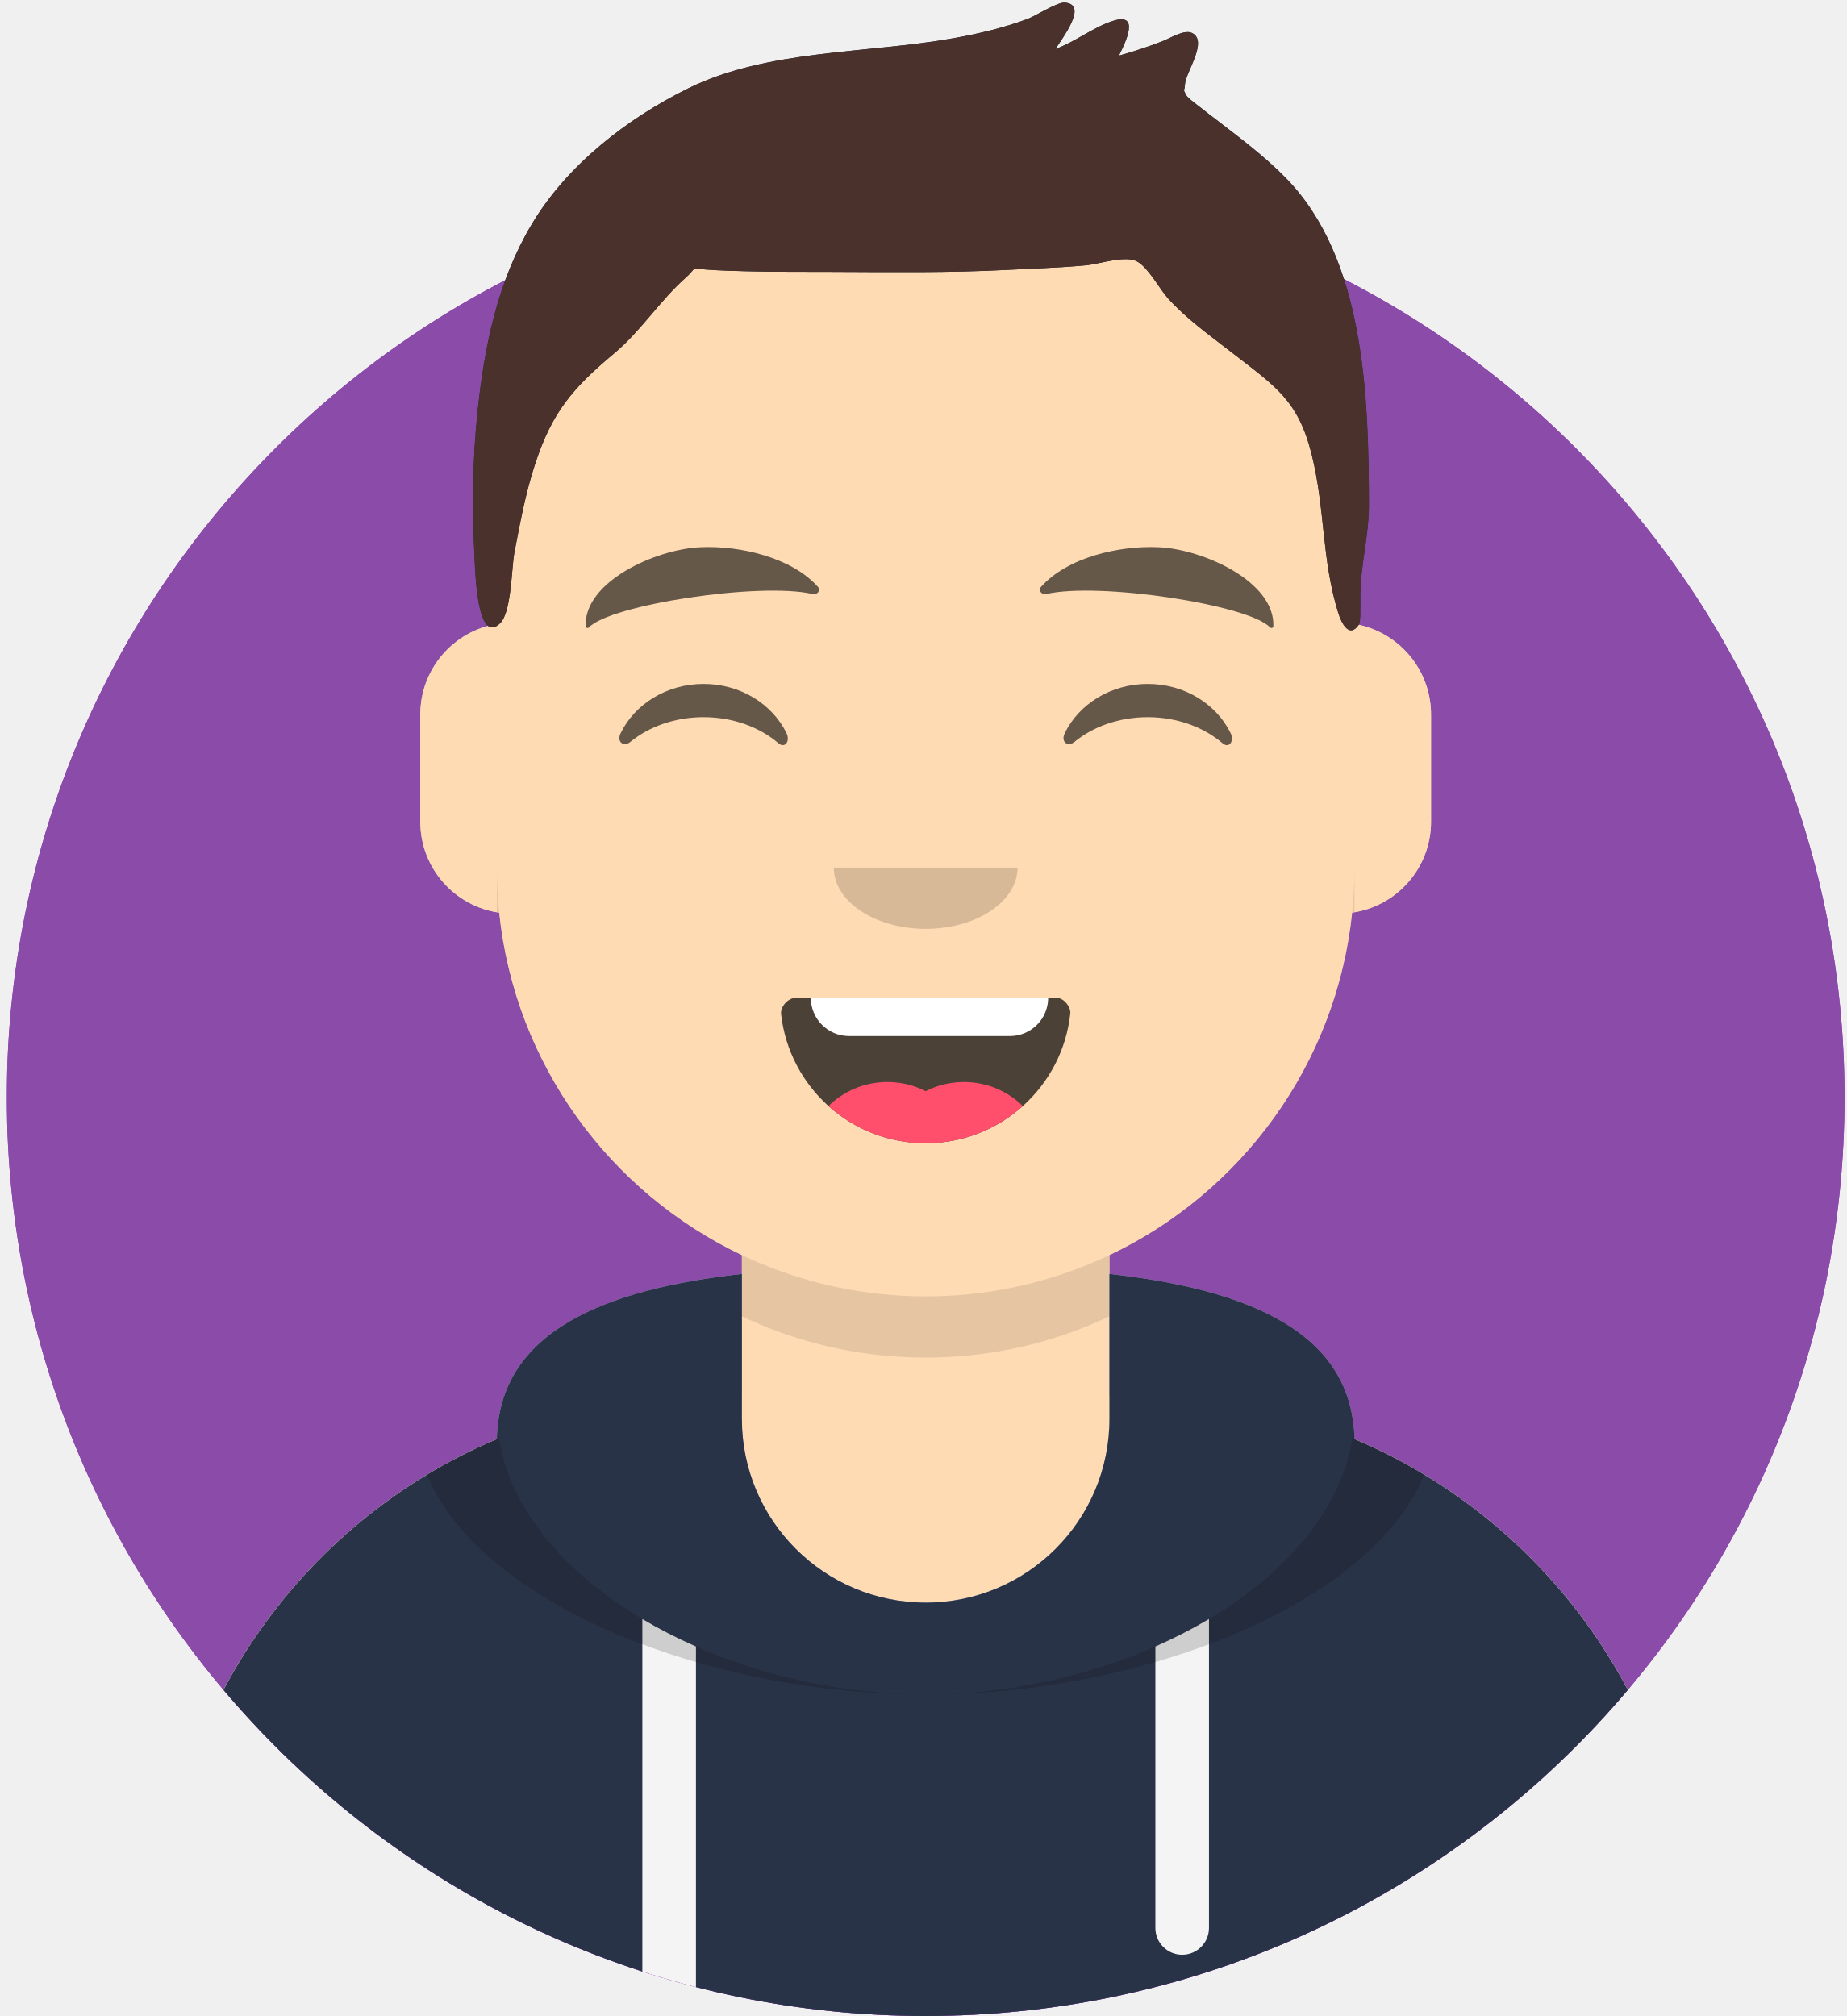
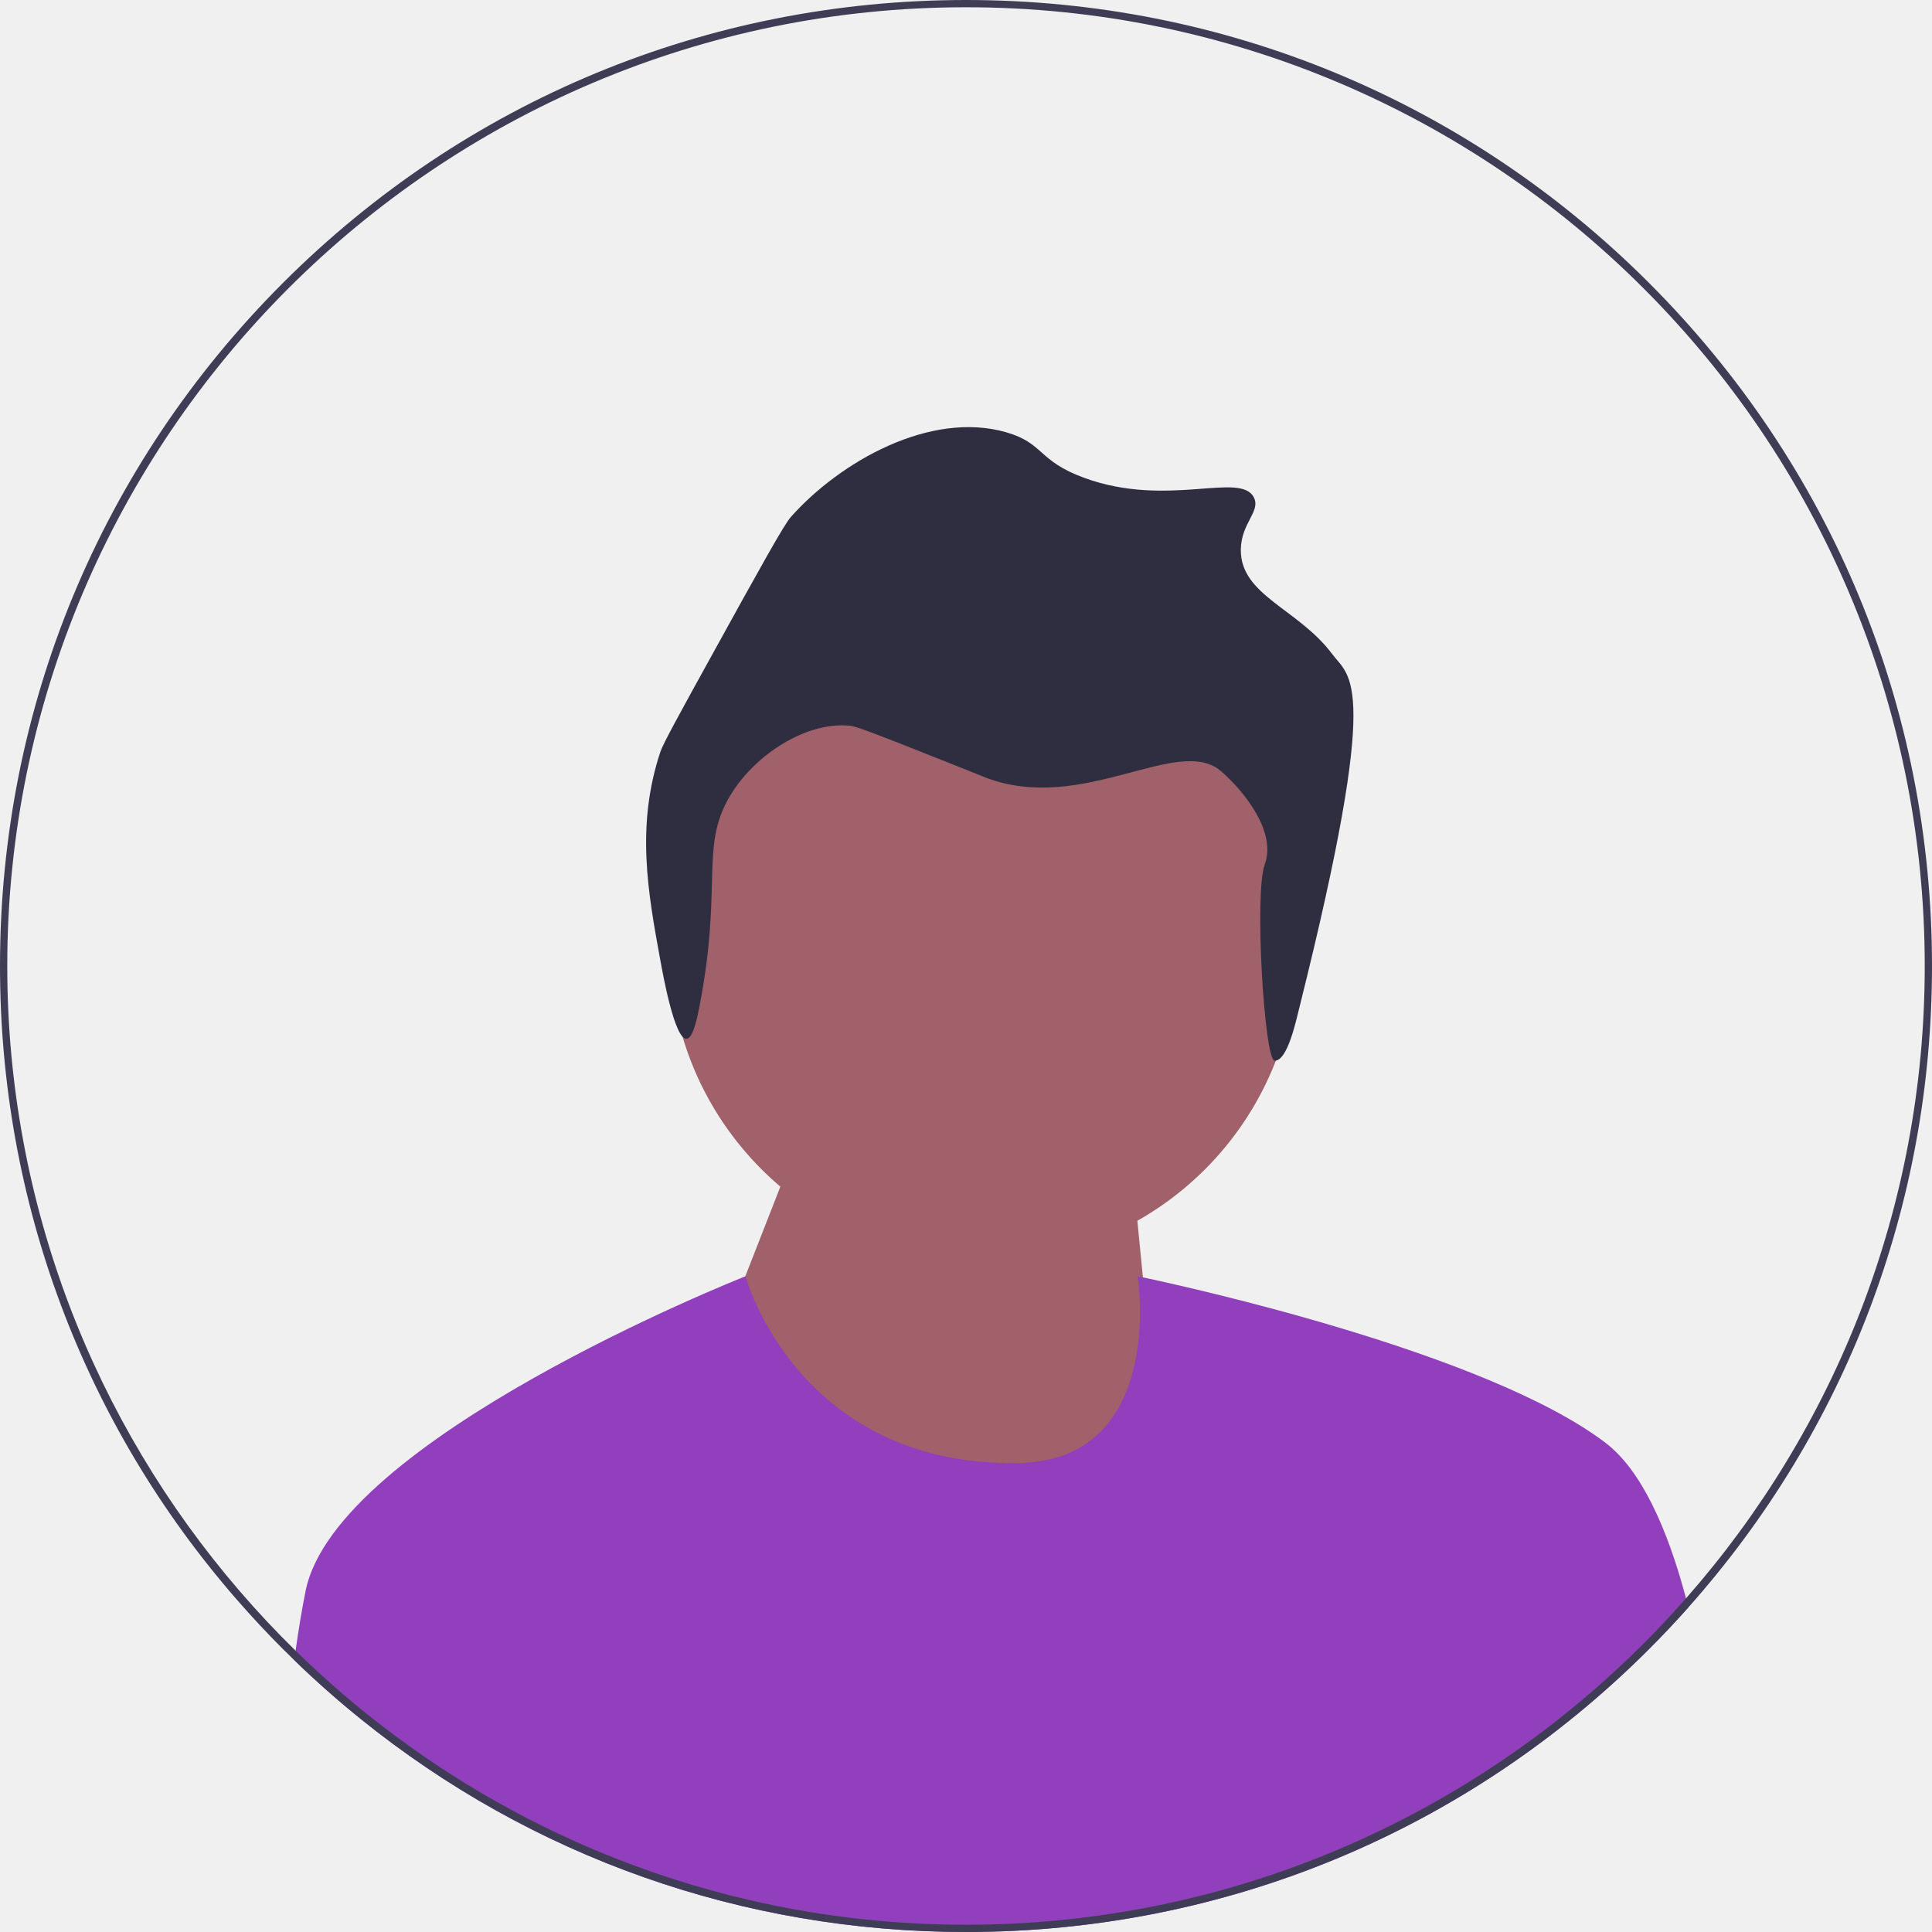
- <svg xmlns="http://www.w3.org/2000/svg" xmlns:xlink="http://www.w3.org/1999/xlink" width="217px" height="237px" viewBox="0 0 217 237" version="1.1">
-   <defs>
-     <circle id="path-1" cx="108" cy="108" r="108" />
-     <path d="M-3.19744231e-14,144 L-3.19744231e-14,-1.42108547e-14 L237.6,-1.42108547e-14 L237.6,144 L226.8,144 C226.8,203.647 178.447,252 118.8,252 C59.153,252 10.8,203.647 10.8,144 L10.8,144 L-3.19744231e-14,144 Z" id="path-3" />
-     <path d="M90,0 C117.835,-5.11323436e-15 140.4,22.565 140.4,50.4 L140.401,55.949 C145.508,56.807 149.4,61.249 149.4,66.6 L149.4,79.2 C149.4,84.647 145.367,89.152 140.125,89.893 C138.265,107.718 127.114,122.78 111.601,130.149 L111.6,146.7 L115.2,146.7 C150.988,146.7 180,175.712 180,211.5 L180,219.6 L0,219.6 L0,211.5 C-4.38277231e-15,175.712 29.012,146.7 64.8,146.7 L68.4,146.7 L68.4,130.15 C52.886,122.78 41.735,107.718 39.875,89.893 C34.633,89.152 30.6,84.647 30.6,79.2 L30.6,66.6 C30.6,61.249 34.492,56.806 39.6,55.949 L39.6,50.4 C39.6,22.565 62.165,5.11323436e-15 90,0 Z" id="path-5" />
-     <path d="M140.401,11.764 C156.691,13.587 169.2,18.597 169.2,31.569 L169.194,31.18 C192.467,41.01 208.8,64.047 208.8,90.9 L208.8,99 L28.8,99 L28.8,90.9 C28.8,64.047 45.133,41.01 68.406,31.18 C68.653,18.496 81.073,13.568 97.2,11.764 L97.2,28.8 C97.2,40.729 106.871,50.4 118.8,50.4 C130.729,50.4 140.4,40.729 140.4,28.8 L140.4,28.8 Z" id="path-7" />
-     <path d="M31.606,13.615 C32.558,22.158 39.803,28.8 48.6,28.8 C57.424,28.8 64.687,22.117 65.603,13.536 C65.676,12.845 64.905,11.7 63.938,11.7 C50.534,11.7 40.264,11.7 33.378,11.7 C32.406,11.7 31.511,12.761 31.606,13.615 Z" id="path-9" />
-     <rect id="path-11" x="0" y="0" width="237.6" height="252" />
-     <path d="M118.135,20.928 C115.651,18.39 112.767,16.236 109.962,14.076 C109.343,13.6 108.715,13.135 108.109,12.641 C107.972,12.528 106.563,11.519 106.394,11.148 C105.988,10.254 106.224,10.95 106.28,9.884 C106.35,8.535 109.1,4.727 107.048,3.854 C106.146,3.47 104.536,4.492 103.67,4.83 C101.977,5.49 100.263,6.054 98.512,6.54 C99.351,4.869 100.95,1.524 97.944,2.419 C95.603,3.116 93.421,4.91 91.068,5.753 C91.847,4.477 94.96,0.523 92.147,0.302 C91.271,0.233 88.724,1.875 87.782,2.226 C84.959,3.275 82.075,3.953 79.111,4.487 C69.033,6.304 57.248,5.786 47.923,10.374 C40.735,13.911 33.636,19.4 29.484,26.389 C25.481,33.125 23.984,40.498 23.146,48.217 C22.532,53.882 22.482,59.738 22.769,65.424 C22.863,67.287 23.073,75.874 25.779,73.273 C27.127,71.978 27.117,66.745 27.457,64.974 C28.133,61.451 28.783,57.911 29.91,54.5 C31.895,48.49 34.238,45.687 39.184,41.547 C42.359,38.89 44.588,35.3 47.625,32.62 C48.99,31.416 47.949,31.542 50.143,31.7 C51.616,31.806 53.097,31.846 54.574,31.885 C57.99,31.974 61.412,31.951 64.829,31.963 C71.711,31.988 78.561,32.085 85.437,31.725 C88.492,31.565 91.556,31.478 94.603,31.195 C96.306,31.038 99.326,29.947 100.728,30.78 C102.01,31.543 103.342,34.034 104.263,35.054 C106.438,37.464 109.032,39.305 111.576,41.282 C116.881,45.403 119.559,46.98 121.17,53.421 C122.775,59.838 122.325,65.791 124.312,72.106 C124.662,73.217 125.586,75.13 126.726,73.415 C126.937,73.096 126.883,71.345 126.883,70.337 C126.883,66.27 127.913,63.218 127.9,59.123 C127.849,46.674 127.447,30.442 118.135,20.928 Z" id="path-13" />
-   </defs>
-   <g id="Website" stroke="none" stroke-width="1" fill="none" fill-rule="evenodd">
-     <g id="mf-avatar" transform="translate(-10, -15)">
-       <g id="Circle" transform="translate(10.8, 36)">
-         <mask id="mask-2" fill="white">
-           <use xlink:href="#path-1" />
-         </mask>
-         <use id="Circle-Background" fill="#972dc2" xlink:href="#path-1" />
-         <g id="🖍-Circle-Color" mask="url(#mask-2)" fill="#8a4ca8">
-           <rect id="🖍Color" x="0" y="0" width="216.445" height="216" />
-         </g>
-       </g>
-       <mask id="mask-4" fill="white">
-         <use xlink:href="#path-3" />
-       </mask>
-       <g id="Mask" />
-       <g id="Avataaar" mask="url(#mask-4)">
-         <g id="Body" transform="translate(28.8, 32.4)">
-           <mask id="mask-6" fill="white">
-             <use xlink:href="#path-5" />
-           </mask>
-           <use fill="#D0C6AC" xlink:href="#path-5" />
-           <g id="Skin/👶🏻-05-Pale" mask="url(#mask-6)" fill="#FFDBB4">
-             <g transform="translate(-28.8, 0)" id="Color">
-               <rect x="0" y="0" width="238.384" height="220.355" />
-             </g>
-           </g>
-           <path d="M39.6,84.6 C39.6,112.435 62.165,135 90,135 C117.835,135 140.4,112.435 140.4,84.6 L140.4,84.6 L140.4,91.8 C140.4,119.635 117.835,142.2 90,142.2 C62.165,142.2 39.6,119.635 39.6,91.8 Z" id="Neck-Shadow" fill-opacity="0.1" fill="#000000" mask="url(#mask-6)" />
-         </g>
-         <g id="Clothing/Hoodie" transform="translate(0, 153)">
-           <mask id="mask-8" fill="white">
-             <use xlink:href="#path-7" />
-           </mask>
-           <use id="Hoodie" fill="#B7C1DB" fill-rule="evenodd" xlink:href="#path-7" />
-           <g id="Color/Palette/Slate" mask="url(#mask-8)" fill="#293347" fill-rule="evenodd">
-             <rect id="🖍Color" x="0" y="0" width="238.491" height="99" />
-           </g>
-           <path d="M91.8,55.565 L91.8,99 L85.5,99 L85.499,52.335 C87.483,53.514 89.592,54.594 91.8,55.565 Z M152.101,52.334 L152.1,88.65 C152.1,90.39 150.69,91.8 148.95,91.8 C147.21,91.8 145.8,90.39 145.8,88.65 L145.801,55.565 C148.009,54.594 150.118,53.513 152.101,52.334 Z" id="Straps" fill="#F4F4F4" fill-rule="evenodd" mask="url(#mask-8)" />
-           <path d="M155.733,11.451 C169.28,14.013 178.65,19.118 178.65,29.077 C178.65,46.818 148.916,61.2 118.8,61.2 C88.684,61.2 58.95,46.818 58.95,29.077 C58.95,19.118 68.32,14.013 81.867,11.451 C73.689,14.466 68.4,19.534 68.4,27.969 C68.4,46.322 93.439,61.2 118.8,61.2 C144.161,61.2 169.2,46.322 169.2,27.969 C169.2,19.71 164.13,14.679 156.241,11.642 Z" id="Shadow" fill-opacity="0.16" fill="#000000" fill-rule="evenodd" mask="url(#mask-8)" />
-         </g>
-         <g id="Face" transform="translate(68.4, 73.8)">
-           <g id="Mouth/Smile" transform="translate(1.8, 46.8)">
-             <mask id="mask-10" fill="white">
-               <use xlink:href="#path-9" />
-             </mask>
-             <use id="Mouth" fill-opacity="0.7" fill="#000000" fill-rule="evenodd" xlink:href="#path-9" />
-             <path d="M39.6,1.8 L58.5,1.8 C60.985,1.8 63,3.815 63,6.3 L63,11.7 C63,14.185 60.985,16.2 58.5,16.2 L39.6,16.2 C37.115,16.2 35.1,14.185 35.1,11.7 L35.1,6.3 C35.1,3.815 37.115,1.8 39.6,1.8 Z" id="Teeth" fill="#FFFFFF" fill-rule="evenodd" mask="url(#mask-10)" />
-             <g id="Tongue" stroke-width="1" fill-rule="evenodd" mask="url(#mask-10)" fill="#FF4F6D">
-               <g transform="translate(34.2, 21.6)">
-                 <circle cx="9.9" cy="9.9" r="9.9" />
-                 <circle cx="18.9" cy="9.9" r="9.9" />
-               </g>
-             </g>
-           </g>
-           <g id="Nose/Default" transform="translate(25.2, 36)" fill="#000000" fill-opacity="0.16">
-             <path d="M14.4,7.2 C14.4,11.176 19.235,14.4 25.2,14.4 L25.2,14.4 C31.165,14.4 36,11.176 36,7.2" id="Nose" />
-           </g>
-           <g id="Eyes/Happy-😁" transform="translate(0, 7.2)" fill="#000000" fill-opacity="0.6">
-             <path d="M14.544,20.203 C16.206,16.784 19.948,14.4 24.298,14.4 C28.632,14.4 32.363,16.767 34.034,20.166 C34.53,21.176 33.824,22.003 33.112,21.39 C30.906,19.494 27.773,18.309 24.298,18.309 C20.931,18.309 17.886,19.421 15.694,21.214 C14.892,21.87 14.058,21.203 14.544,20.203 Z" id="Squint" />
-             <path d="M66.744,20.203 C68.406,16.784 72.148,14.4 76.498,14.4 C80.832,14.4 84.563,16.767 86.234,20.166 C86.73,21.176 86.024,22.003 85.312,21.39 C83.106,19.494 79.973,18.309 76.498,18.309 C73.131,18.309 70.086,19.421 67.894,21.214 C67.092,21.87 66.258,21.203 66.744,20.203 Z" id="Squint" />
-           </g>
-           <g id="Eyebrow/Natural/Default-Natural" fill="#000000" fill-opacity="0.6">
-             <path d="M23.435,5.589 C18.25,6.285 10.164,10.805 10.84,16.036 C10.862,16.207 11.121,16.261 11.233,16.118 C13.471,13.248 30.774,9.033 37.075,9.913 C37.652,9.994 38.032,9.399 37.639,9.027 C34.269,5.845 28.08,4.961 23.435,5.589" id="Eyebrow" transform="translate(24.3, 10.8) rotate(5) translate(-24.3, -10.8) " />
-             <path d="M76.535,5.589 C71.35,6.285 63.264,10.805 63.94,16.036 C63.962,16.207 64.221,16.261 64.333,16.118 C66.571,13.248 83.874,9.033 90.175,9.913 C90.752,9.994 91.132,9.399 90.739,9.027 C87.369,5.845 81.18,4.961 76.535,5.589" id="Eyebrow" transform="translate(77.4, 10.8) scale(-1, 1) rotate(5) translate(-77.4, -10.8) " />
-           </g>
-         </g>
-         <g id="Top">
-           <mask id="mask-12" fill="white">
-             <use xlink:href="#path-11" />
-           </mask>
-           <g id="Mask" />
-           <g mask="url(#mask-12)">
-             <g transform="translate(43, 15)">
-               <mask id="mask-14" fill="white">
-                 <use xlink:href="#path-13" />
-               </mask>
-               <use id="Short-Hair" stroke="none" fill="#1F3140" fill-rule="evenodd" xlink:href="#path-13" />
-               <g id="Color/Hair/Brown-Dark" stroke="none" fill="none" mask="url(#mask-14)" fill-rule="evenodd">
-                 <g transform="translate(-43.1, -15)" fill="#4A312C" id="Color">
-                   <rect x="0" y="0" width="239.107" height="252.406" />
-                 </g>
-               </g>
-             </g>
-           </g>
-         </g>
-       </g>
+ <svg xmlns="http://www.w3.org/2000/svg" width="532" height="532" viewBox="0 0 532 532">
+   <g>
+     <g>
+       <circle cx="270.759" cy="260.929" r="86.349" fill="#a0616a" />
+       <polygon points="199.288 366.614 217.288 320.614 310.288 306.614 320.28 408.44 226.28 410.44 199.288 366.614" fill="#a0616a" />
    </g>
+     <path d="M357.944,276.861c-1.121,4.49-3.386,15.18-6.924,15.232-2.89,.042-5.657-46.335-2.77-54.006,3.316-8.813-5.399-19.961-11.964-25.683-11.804-10.289-38.007,11.805-64.651,1.796-.706-.265-.566-.235-8.979-3.592-25.89-10.33-27.251-10.628-28.734-10.775-12.55-1.242-27.867,9.028-34.121,21.55-6.502,13.017-1.069,24.181-7.183,55.672-.712,3.671-1.831,8.902-3.592,8.979-3.218,.14-6.361-17.048-7.183-21.55-3.448-18.862-6.772-37.047,0-57.468,.739-2.227,5.292-10.495,14.367-26.938,13.074-23.688,19.65-35.577,21.55-37.713,13.629-15.326,38.436-29.307,59.264-23.346,10.527,3.013,8.64,7.857,21.55,12.571,23.008,8.401,43.005-1.873,46.693,5.388,1.954,3.846-3.512,7.017-3.592,14.367-.136,12.611,15.814,16.256,25.142,28.734,5.014,6.708,13.598,6.78-8.872,96.782l0,0Z" fill="#2f2e41" />
  </g>
+   <path d="M464.92,442.61c-3.48,3.91-7.09,7.74-10.83,11.48-50.24,50.239-117.04,77.909-188.09,77.909-61.41,0-119.64-20.67-166.75-58.72-.03-.02-.05-.04-.08-.07-6.25-5.039-12.3-10.399-18.14-16.06,.11-.88,.23-1.75,.36-2.61,.82-5.8,1.73-11.33,2.75-16.42,8.35-41.72,118.22-85.52,121.08-86.66,.04-.01,.06-.02,.06-.02,0,0,14.14,52.12,74.73,51.45,41.27-.45,33.27-51.45,33.27-51.45,0,0,.5,.1,1.44,.3,11.92,2.53,94.68,20.71,127.33,45.521,9.95,7.56,17.09,23.66,22.22,42.859,.22,.82,.43,1.66,.65,2.49Z" fill="#913fbd" />
+   <path d="M454.09,77.91C403.85,27.671,337.05,0,266,0S128.15,27.671,77.91,77.91C27.67,128.15,0,194.95,0,266c0,64.851,23.05,126.16,65.29,174.57,4.03,4.63,8.24,9.14,12.62,13.521,1.03,1.029,2.07,2.06,3.12,3.06,5.84,5.66,11.89,11.021,18.14,16.06,.03,.03,.05,.051,.08,.07,47.11,38.05,105.34,58.72,166.75,58.72,71.05,0,137.85-27.67,188.09-77.909,3.74-3.74,7.35-7.57,10.83-11.48,43.37-48.72,67.08-110.84,67.08-176.61,0-71.05-27.67-137.85-77.91-188.09Zm10.18,362.21c-7.87,8.95-16.33,17.37-25.33,25.181-17.07,14.85-36.07,27.529-56.56,37.63-7.19,3.55-14.56,6.779-22.1,9.67-29.29,11.24-61.08,17.399-94.28,17.399-32.04,0-62.76-5.739-91.19-16.239-11.67-4.301-22.95-9.41-33.78-15.261-1.59-.859-3.17-1.729-4.74-2.619-8.26-4.681-16.25-9.79-23.92-15.311-10.99-7.88-21.35-16.59-30.98-26.03-5.4-5.29-10.56-10.8-15.49-16.529C26.09,391.771,2,331.65,2,266,2,120.431,120.43,2,266,2s264,118.431,264,264c0,66.66-24.83,127.62-65.73,174.12Z" fill="#3f3d56" />
</svg>
